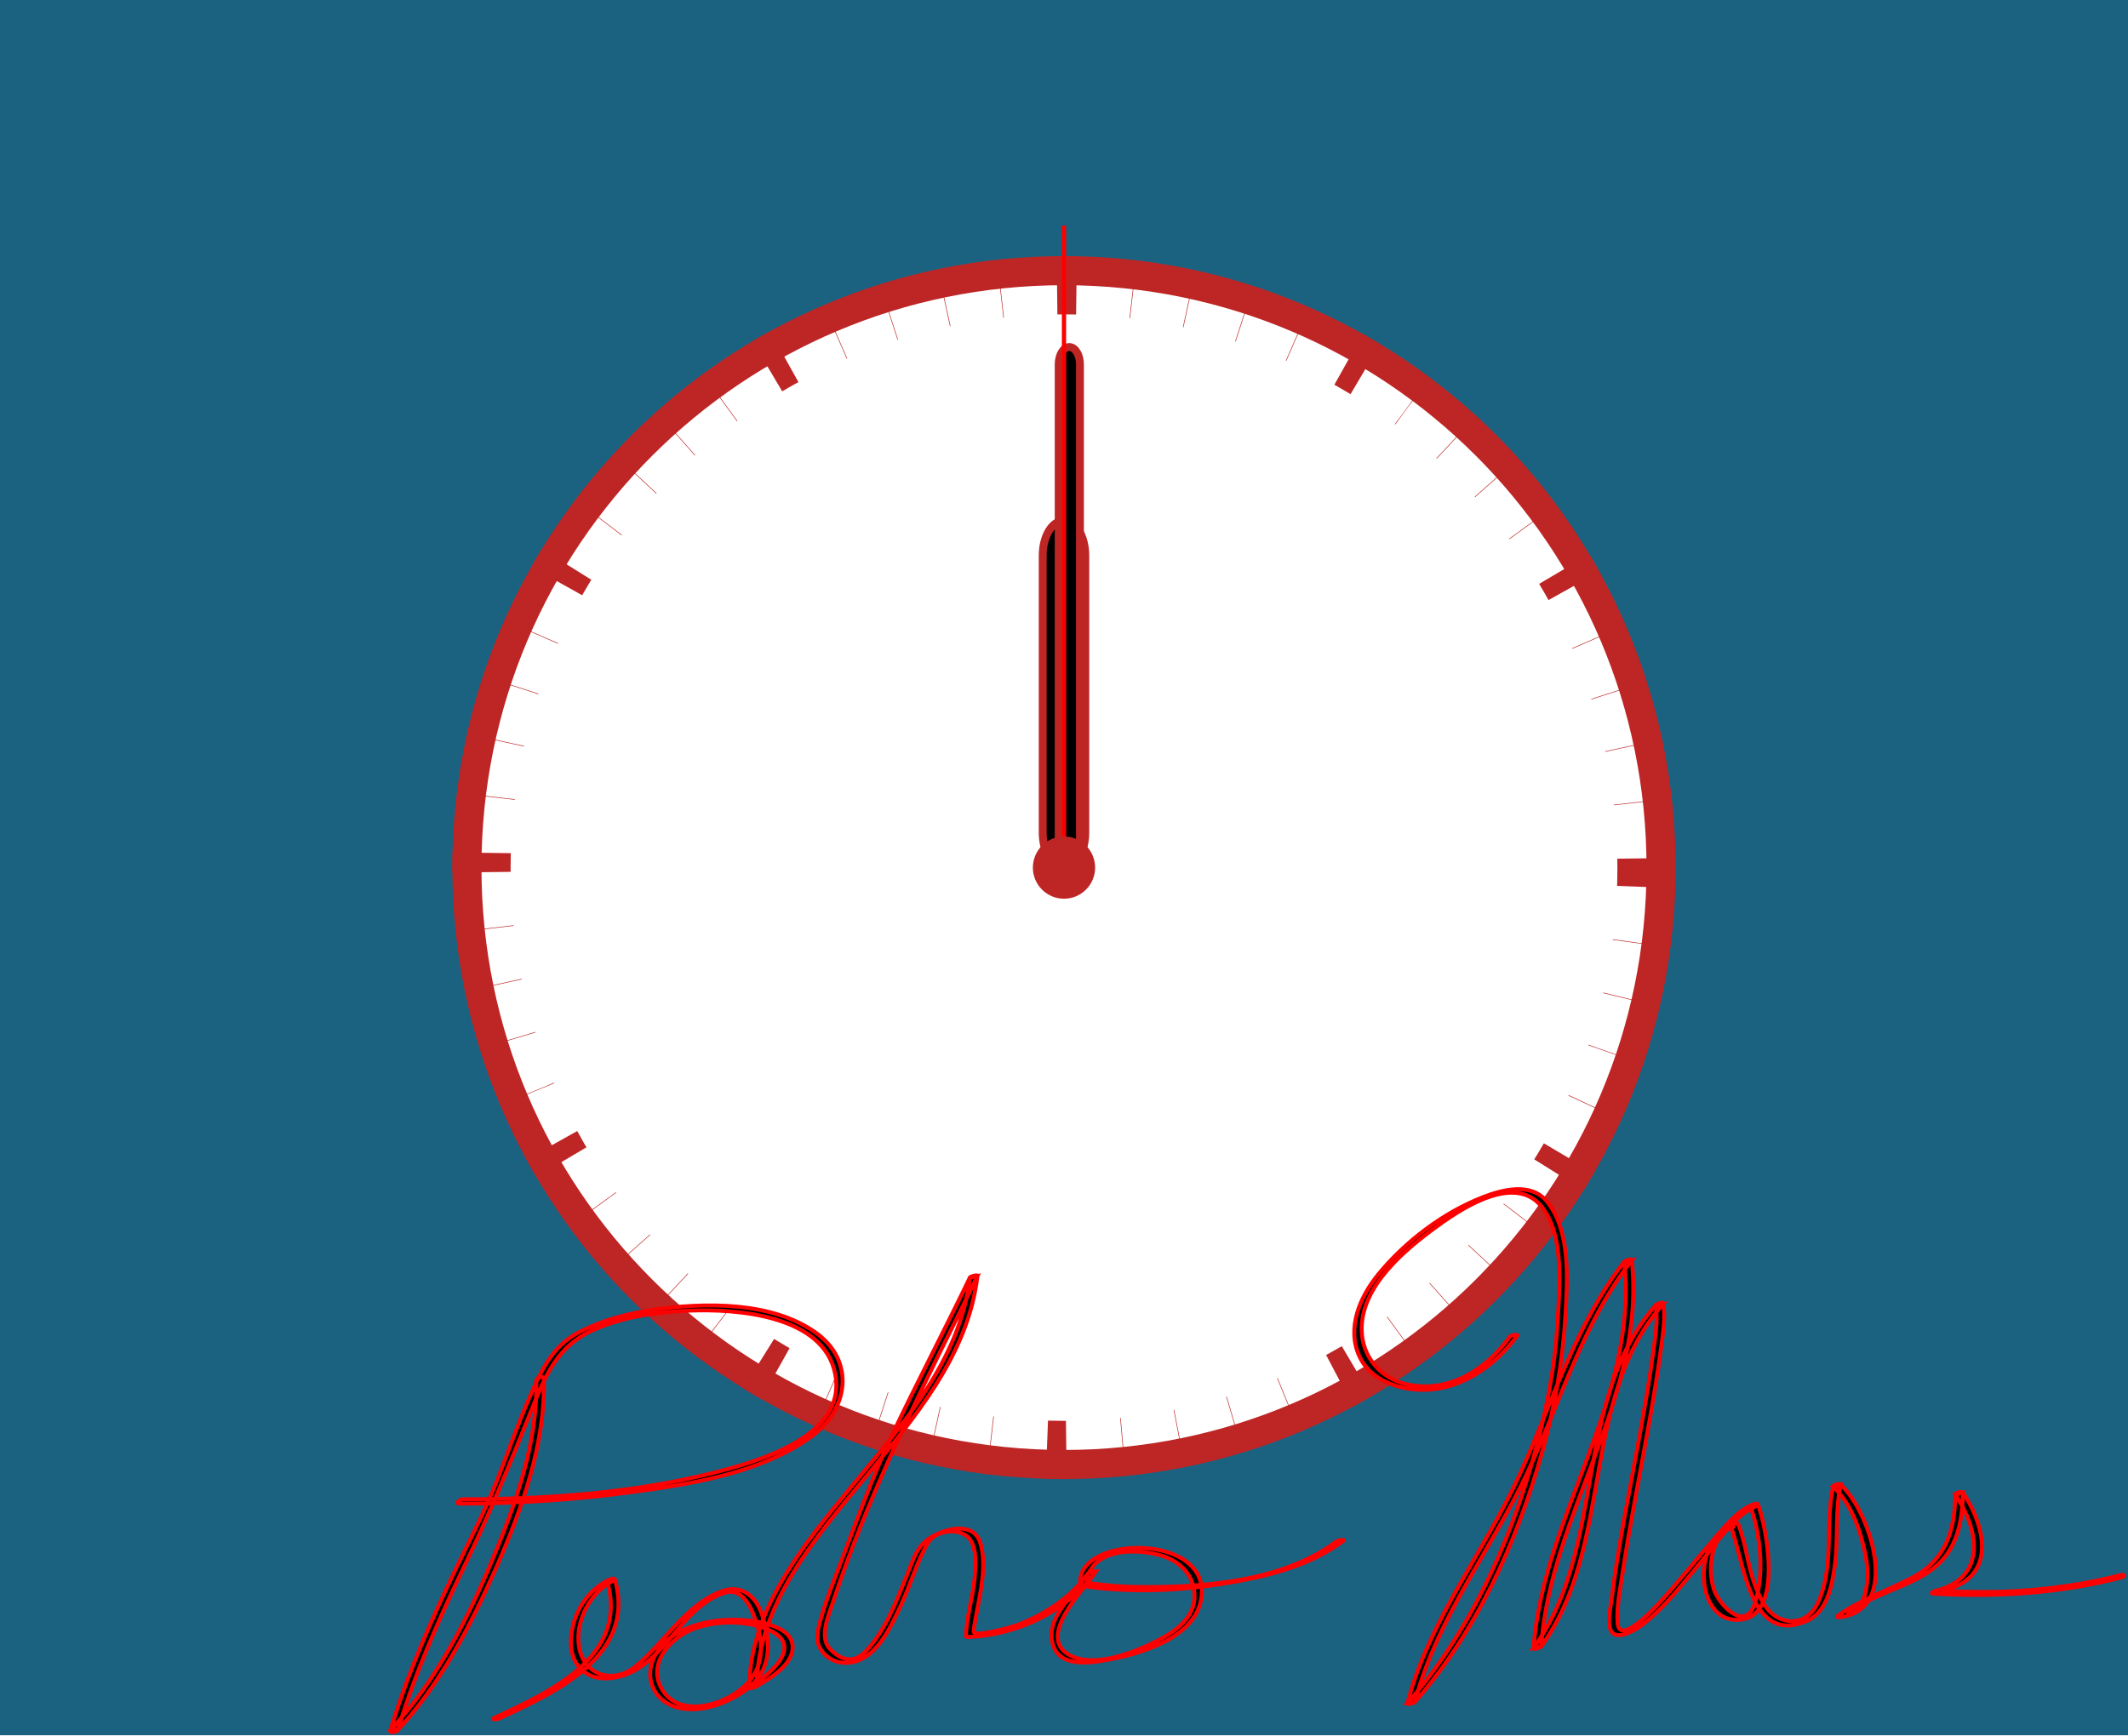
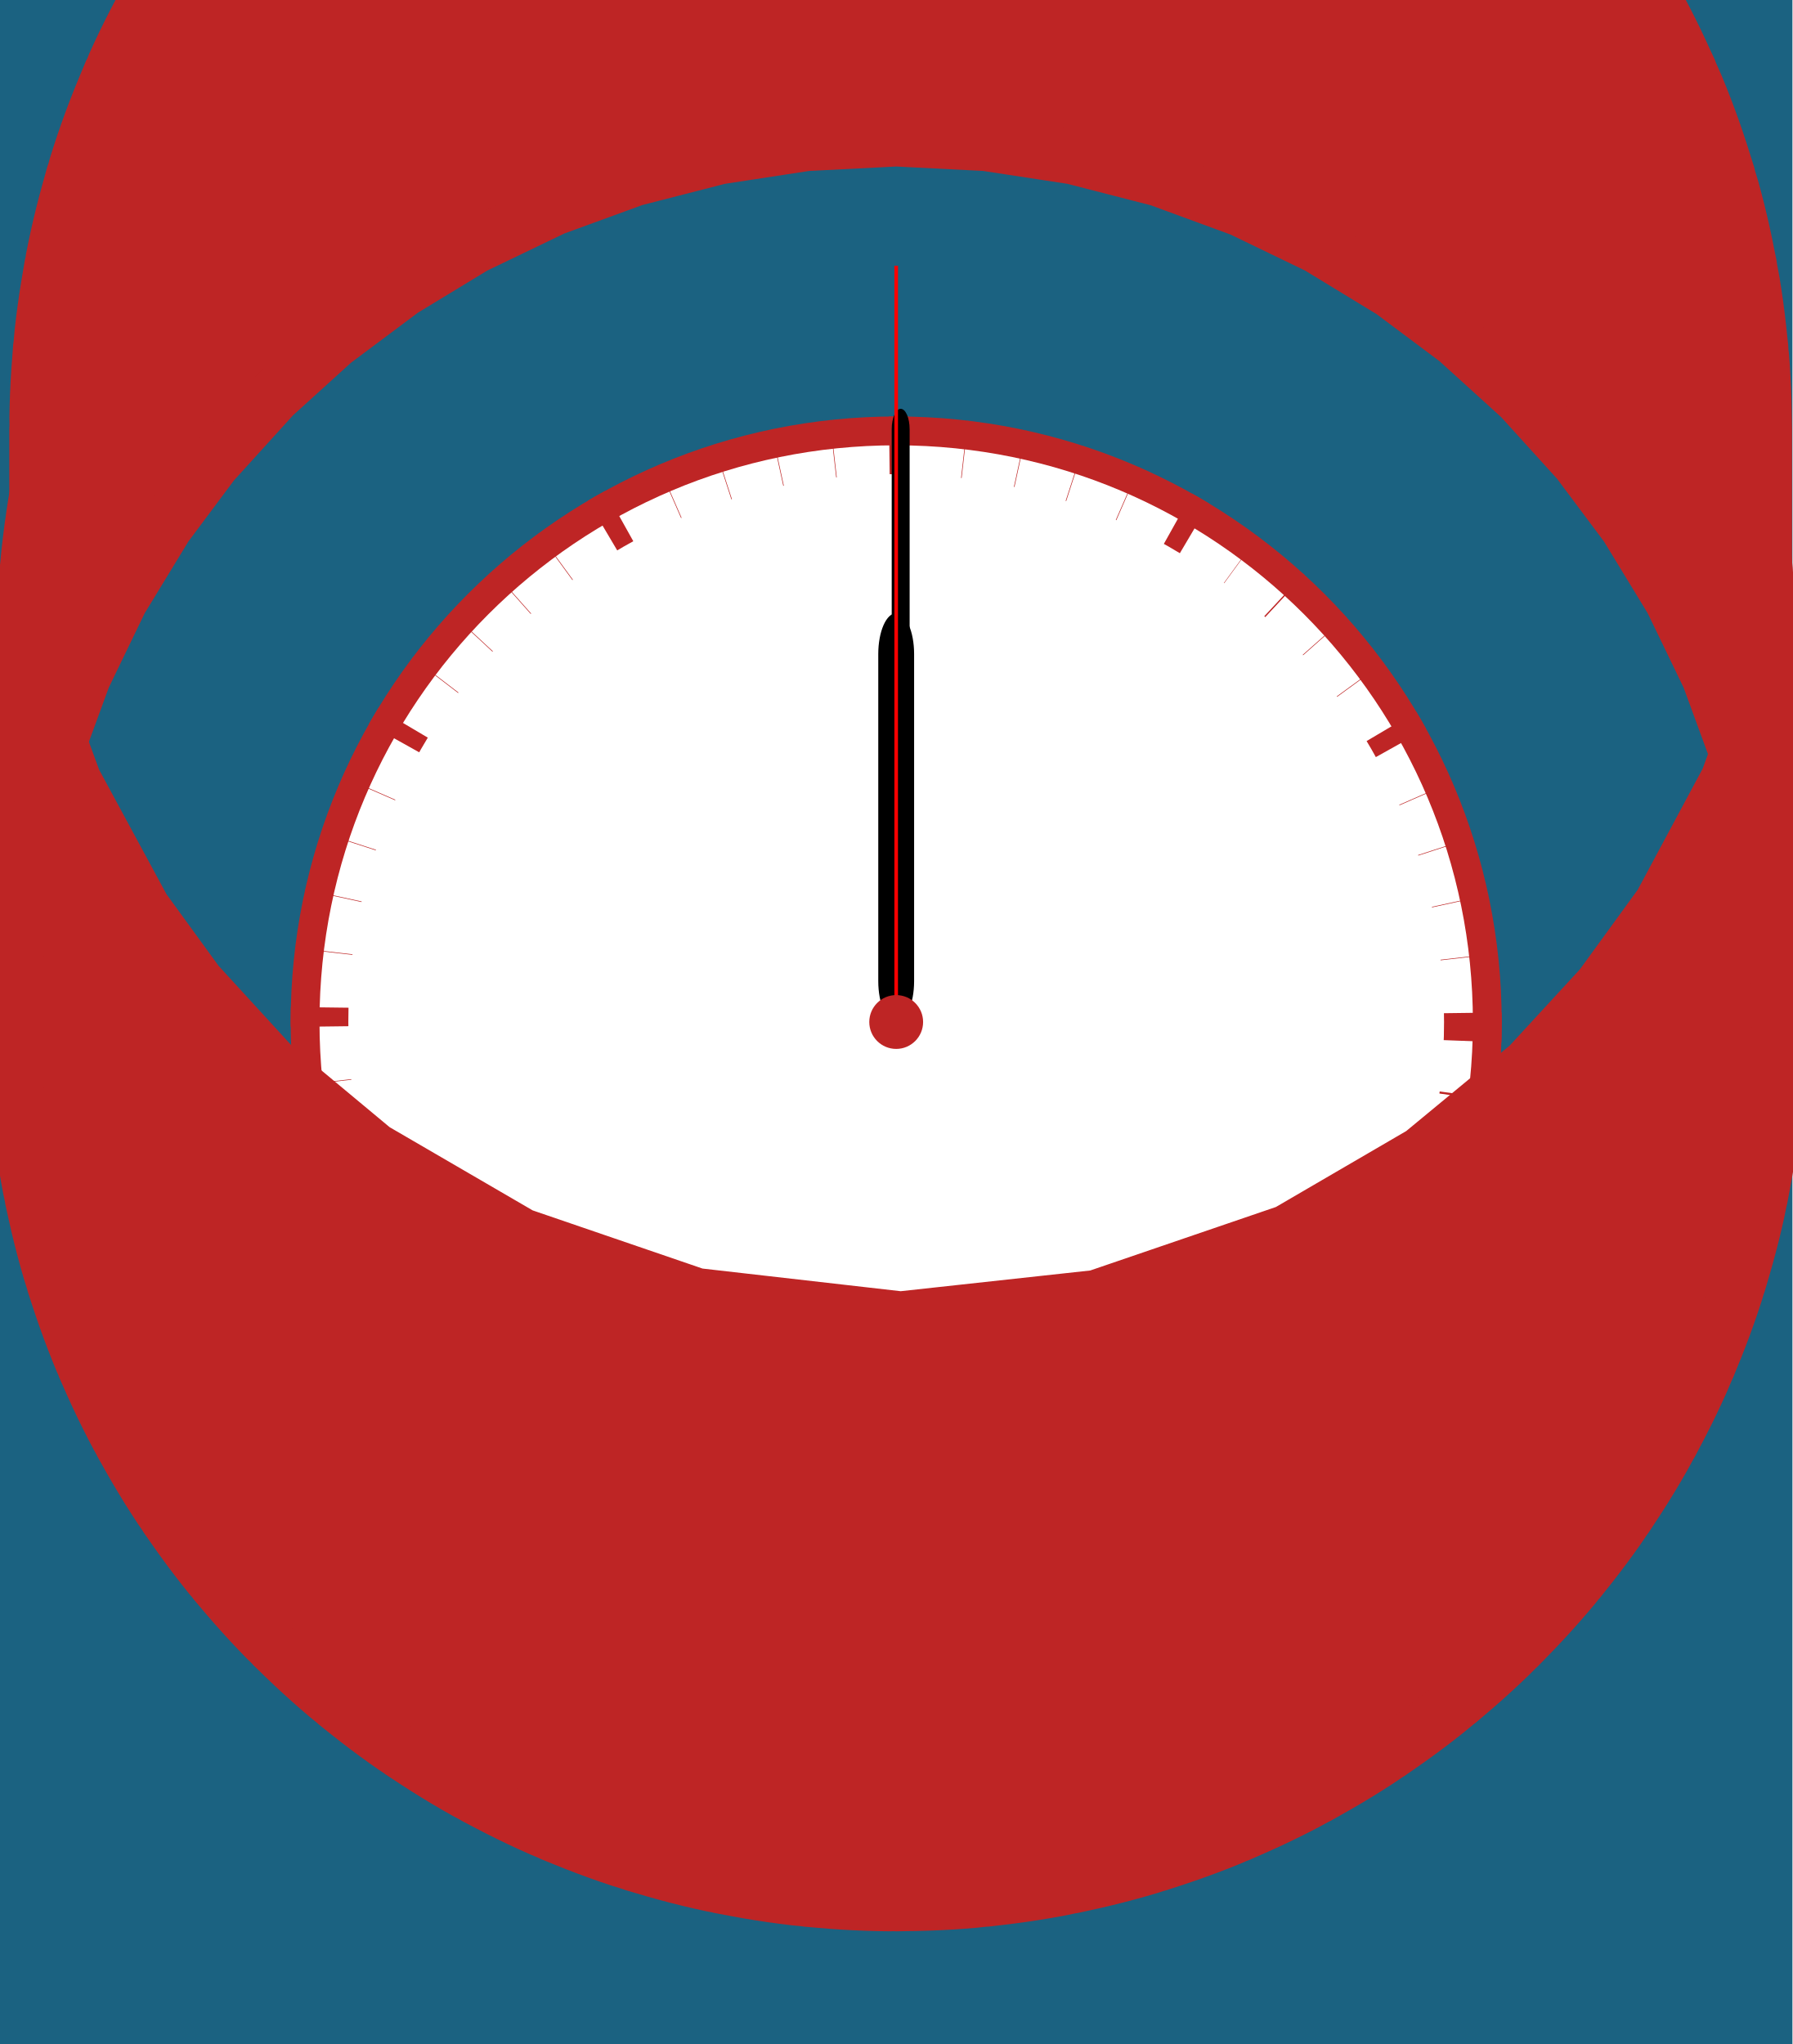
- <svg xmlns="http://www.w3.org/2000/svg" xmlns:xlink="http://www.w3.org/1999/xlink" version="1.1" baseProfile="full">
+ <svg xmlns="http://www.w3.org/2000/svg" version="1.1" baseProfile="full">
  <style>
		
		#container{
		fill: #1B6281;
		}

		#clockFace1, #clockFace2, #centerDot, #minHand, #hourHand{
		stroke: #BE2525;
		}

		#minHand, #hourHand{
- 		fill: ;
+ 		/* fill: ; */
		stroke-width: 2px;
		}

		#secHand{
		fill: red;
		}

		#minHand{

		}

		#hourHand{

		}

		#clockFace1, #clockFace2{
		fill: white;
		stroke-width: 3%;
		}

		#centerDot{
		fill: #BE2525;
		stroke-width: 2px;
		}
		
		#sign{
			stroke: red;
		}

		.test{
- 		stroke: clear;
+ 		 /*stroke: clear; */
		}
		//
	</style>
  <defs>
    <animateTransform id="rotate" attributeName="transform" type="rotate" begin="0s" dur="60s" repeatCount="indefinite" />
    <g id="sign">
      <g>
        <g>
          <path d="M136.034,350.259c0.44,15.631-5.25,31.437-11.183,45.651c-6.322,15.148-14.371,30.803-25.627,42.926      c0.581,0.016,1.162,0.03,1.742,0.045c4.417-14.708,10.705-28.762,17.361-42.573c6.079-12.611,11.216-25.324,16.417-38.316      c3.634-9.08,6.692-16.489,15.844-20.548c7.539-3.344,16.101-4.54,24.277-4.871c11.976-0.485,34.099,1.096,37.016,16.096      c3.127,16.083-20.565,22.519-31.783,25.279c-20.315,4.998-41.847,6.472-62.725,6.499c-0.729,0.001-2.054,1.11-0.748,1.108      c14.719-0.019,29.488-1.019,44.072-2.997c15.125-2.051,32.419-4.843,45.093-13.991c9.427-6.805,11.288-19.141,1.211-26.358      c-11.229-8.042-28.307-7.714-41.315-5.848c-6.506,0.933-12.998,2.667-18.845,5.713c-6.977,3.636-9.714,10.095-12.752,17.081      c-2.964,6.816-5.377,13.868-8.112,20.777c-2.972,7.511-6.716,14.654-10.219,21.923c-6.444,13.369-12.45,27.031-16.725,41.265      c-0.225,0.748,1.5,0.306,1.742,0.045c10.839-11.675,18.472-26.363,24.863-40.828c6.621-14.981,12.795-31.977,12.327-48.595      C137.948,349.117,136.013,349.503,136.034,350.259L136.034,350.259z" />
        </g>
      </g>
      <g>
        <g>
          <path d="M126.551,436.107c14.336-6.688,34.989-15.95,29.415-35.366c-0.108-0.376-1.33,0.058-1.517,0.151      c-5.828,2.931-9.247,8.681-9.608,15.149c-0.341,6.112,3.547,10.255,9.596,9.822c13.485-0.965,17.479-18.05,29.571-21.75      c4.229-1.294,6.545,3.751,7.612,6.82c1.606,4.627,2.258,9.458-0.24,13.842c-4.098,7.191-19.075,12.585-23.747,3.336      c-3.262-6.457,2.75-12.653,8.292-14.76c5.793-2.201,13.25-2.221,18.989,0.197c9.35,3.938,0.329,11.478-4.648,14.438      c0.567-0.082,1.134-0.165,1.701-0.247c0.288-20.692,14.838-37.421,27.313-52.545c12.461-15.109,26.355-31.241,28.688-51.455      c0.034-0.295-1.75,0.087-1.917,0.435c-6.348,13.214-13.176,26.19-19.479,39.426c-5.229,10.98-9.235,22.254-13.549,33.578      c-1.596,4.189-3.255,8.352-4.525,12.655c-0.724,2.453-1.866,6.04-0.46,8.423c2.259,3.83,6.832,4.592,10.512,2.734      c4.934-2.49,7.733-8.847,9.951-13.548c2.435-5.161,3.997-10.871,6.821-15.832c2.019-3.545,8.987-4.301,11.071-0.476      c1.273,2.337,1.088,5.485,0.95,8.041c-0.292,5.41-2.157,10.686-2.306,16.08c-0.003,0.112,0.29,0.12,0.335,0.119      c12.277-0.307,25.409-6.424,32.582-16.555c-0.634,0.118-1.268,0.235-1.902,0.354c-3.343,5.449-11.67,11.744-8.687,18.871      c1.882,4.497,7.939,4.06,11.849,3.438c8.729-1.386,23.418-5.257,25.443-15.338c3.496-17.4-32.153-16.866-30.62-3.89      c0.036,0.064,0.092,0.099,0.169,0.104c11.597,1.831,23.728,1.406,35.304-0.379c10.849-1.673,22.441-4.324,31.364-11.068      c0.389-0.293-1.385-0.102-1.742,0.169c-13.652,10.319-34.144,11.831-50.656,11.613c-3.895-0.052-7.785-0.352-11.641-0.896      c-2.59-0.366,0.275-4.318,1.043-5.047c3.931-3.729,11.059-3.437,15.926-2.242c4.254,1.044,7.982,3.793,8.958,8.212      c1.499,6.791-3.751,10.848-9.062,13.568c-5.757,2.949-16.005,7.131-22.3,3.734c-8.821-4.76,3.85-16.795,6.554-21.203      c0.132-0.216-1.606-0.065-1.902,0.354c-4.392,6.202-10.842,10.385-17.844,13.138c-1.215,0.479-11.322,3.382-11.202,1.68      c0.105-1.482,0.429-2.968,0.693-4.427c1.032-5.699,2.662-12.151,1.048-17.876c-1.343-4.765-6.495-4.261-10.19-2.775      c-5.679,2.283-6.31,5.376-8.523,10.856c-2.673,6.617-5.399,13.938-10.377,19.209c-3.118,3.303-6.32,2.343-9.145-0.604      c-2.838-2.962-0.189-8.823,0.877-12.051c8.266-25.023,19.692-48.469,31.435-72.014c1.737-3.482,3.444-6.98,5.13-10.488      c-0.639,0.145-1.278,0.29-1.917,0.435c-2.424,21.004-17.411,37.636-30.311,53.295c-12.023,14.594-25.413,30.836-25.689,50.705      c-0.005,0.394,1.56-0.163,1.701-0.247c3.522-2.096,10.085-5.834,9.282-10.857c-0.624-3.898-6.42-5.198-9.542-5.721      c-8.549-1.431-21.849,0.505-25.725,9.511c-2.417,5.616,0.712,11.103,6.449,12.426c5.593,1.29,12.082-1.073,16.61-4.247      c7.025-4.924,7.006-12.188,4.396-19.702c-1.627-4.684-5.326-7.427-10.193-5.598c-9.139,3.436-14.405,12.874-21.626,18.903      c-5.896,4.923-13.334,2.262-14.5-4.854c-1.067-6.518,2.858-13.846,8.665-16.765c-0.506,0.051-1.011,0.101-1.517,0.151      c5.467,19.044-14.459,28.045-28.585,34.634C124.295,436.431,126.117,436.31,126.551,436.107L126.551,436.107z" />
        </g>
      </g>
      <g>
        <g>
          <path d="M383.047,339.169c-6.099,8.409-15.671,14.592-26.381,12.047c-6.552-1.557-11.111-6.991-11.232-13.706      c-0.201-11.276,11.169-20.566,19.307-26.479c6.823-4.958,20.32-13.594,26.862-4.178c5.226,7.52,4.022,19.964,3.53,28.584      c-0.672,11.792-3.036,23.469-6.226,34.82c-6.241,22.211-16.48,44.364-31.782,61.814c0.609-0.08,1.219-0.16,1.828-0.24      c5.596-21.329,19.448-38.61,28.613-58.319c8.394-18.05,13.97-37.782,26.387-53.681c-0.64,0.143-1.279,0.285-1.919,0.428      c3.714,34.563-20.581,64.205-23,98c-0.032,0.442,1.739-0.182,1.919-0.428c18.639-25.614,9.676-62.774,30.922-86.902      c-0.613,0.11-1.228,0.22-1.841,0.33c0.618,3.904-0.171,8.148-0.674,12.02c-0.945,7.267-2.255,14.489-3.548,21.7      c-2.435,13.564-5.316,27.112-6.963,40.803c-0.239,1.989-1.413,6.739,0.136,8.477c1.753,1.967,6.342-0.969,7.683-2.004      c5.734-4.428,10.271-10.41,14.883-15.938c3.812-4.567,8.334-11.759,14.007-14.186c-0.508,0.043-1.016,0.085-1.523,0.128      c2.648,7.128,3.629,17.699,1.03,24.884c-2.544,7.037-9.038-0.018-10.31-3.946c-1.636-5.054-0.737-14.15,5.326-15.894      c-0.349-0.014-0.698-0.029-1.047-0.043c3.399,8.549,4.706,30.652,19.481,23.974c5.082-2.297,6.275-9.119,6.95-13.991      c0.932-6.721,0.011-13.784,1.487-20.41c-0.621,0.166-1.242,0.333-1.863,0.499c4.55,4.172,6.822,10.948,8.061,16.822      c0.689,3.271,0.861,6.711,0.076,9.976c-0.348,1.447-1.087,2.733-2.079,3.831c-0.393,0.435-4.071,2.471-1.315,0.63      c1.27-0.848,2.619-1.587,3.964-2.304c5.395-2.877,11.709-4.443,16.587-8.232c6.123-4.756,7.474-11.908,7.583-19.312      c-0.644,0.172-1.288,0.345-1.932,0.518c5.998,8.903,8.146,21.173-5.115,24.438c-0.265,0.065-1.411,0.649-0.545,0.699      c16.064,0.924,32.092-0.064,47.707-4.094c1.131-0.292,0.965-0.896-0.162-0.605c-8.986,2.319-18.104,3.586-27.365,4.087      c-5.025,0.272-10.063,0.205-15.089,0.021c0.206,0.007-3.342,0.27-2.687,0.063c1.357-0.43,2.612-0.918,3.887-1.541      c9.8-4.788,6.046-16.542,1.301-23.585c-0.272-0.404-1.925,0.017-1.932,0.518c-0.137,9.246-2.489,16.647-11.002,21.105      c-6.294,3.297-12.921,5.446-18.772,9.604c-0.438,0.313-0.06,0.467,0.322,0.423c15.948-1.827,8.038-26.65,0.328-33.722      c-0.299-0.274-1.771,0.085-1.863,0.499c-2.174,9.757,0.443,20.187-3.901,29.569c-1.842,3.978-5.828,5.842-9.975,3.802      c-2.907-1.431-4.508-4.702-5.667-7.549c-2.132-5.232-2.454-11.01-4.538-16.25c-0.116-0.294-0.854-0.099-1.047-0.043      c-10.954,3.151-10.247,26.42,2.271,24.195c9.997-1.776,6.108-22.873,3.775-29.151c-0.154-0.415-1.292,0.029-1.523,0.128      c-3.998,1.71-7.039,5.709-9.815,8.884c-4.709,5.387-9.102,11.043-13.973,16.292c-1.427,1.537-9.818,10.426-10.272,4.882      c-0.336-4.112,0.6-8.513,1.207-12.553c2.008-13.352,4.709-26.598,7.046-39.894c1.022-5.819,1.998-11.65,2.76-17.51      c0.471-3.62,1.148-7.583,0.571-11.229c-0.074-0.469-1.66,0.125-1.841,0.33c-21.333,24.227-12.382,61.405-31.078,87.098      c0.64-0.143,1.279-0.285,1.919-0.428c2.419-33.795,26.716-63.42,23-98c-0.056-0.516-1.737,0.196-1.919,0.428      c-12.379,15.851-18.163,35.602-26.387,53.681c-9.011,19.812-23.006,36.947-28.613,58.319c-0.133,0.509,1.622-0.005,1.828-0.24      c15.77-17.981,25.93-40.625,32.352-63.483c3.199-11.384,5.245-23.117,5.918-34.925c0.51-8.931,1.313-21.211-4.68-28.61      c-3.99-4.926-11.242-3.088-16.23-1.145c-10.118,3.94-19.742,11.245-26.572,19.596c-4.673,5.714-8.073,13.581-4.824,20.766      c2.53,5.595,8.849,8.102,14.597,8.49c10.362,0.701,19.687-5.745,25.519-13.786C385.091,338.641,383.383,338.706,383.047,339.169      L383.047,339.169z" />
        </g>
      </g>
    </g>
  </defs>
  <rect x="0" y="0" id="container" height="100%" width="100%" fill="none" />
  <circle id="clockFace1" cx="50%" cy="50%" r="30%" />
  <circle id="clockFace2" cx="50%" cy="50%" r="30%" stroke-dasharray="1%,2.91%,0.03%,2.91%,0.03%,2.91%,0.03%,2.91%,0.03%,2.91%" />
-   <use xlink:href="#sign" />
  <rect id="hourHand" x="49%" y="30%" rx="1%" ry="2%" width="2%" height="20%" />
  <rect id="minHand" x="49.75%" y="20%" ry="1%" width="1%" height="30%" />
  <rect id="secHand" x="49.9%" y="13%" width="0.2%" height="37%" />
  <circle id="centerDot" cx="50%" cy="50%" r="1.4%" />
  <line class="test" x1="50%" y1="100%" x2="50%" y2="0%;" />
  <line class="test" x1="100%" y1="100%" x2="0%" y2="100%;" />
  <line class="test" x1="0" y1="100%" x2="100%" y2="50%;" />
  <line class="test" x1="0" y1="50%" x2="100%" y2="50%" />
</svg>
